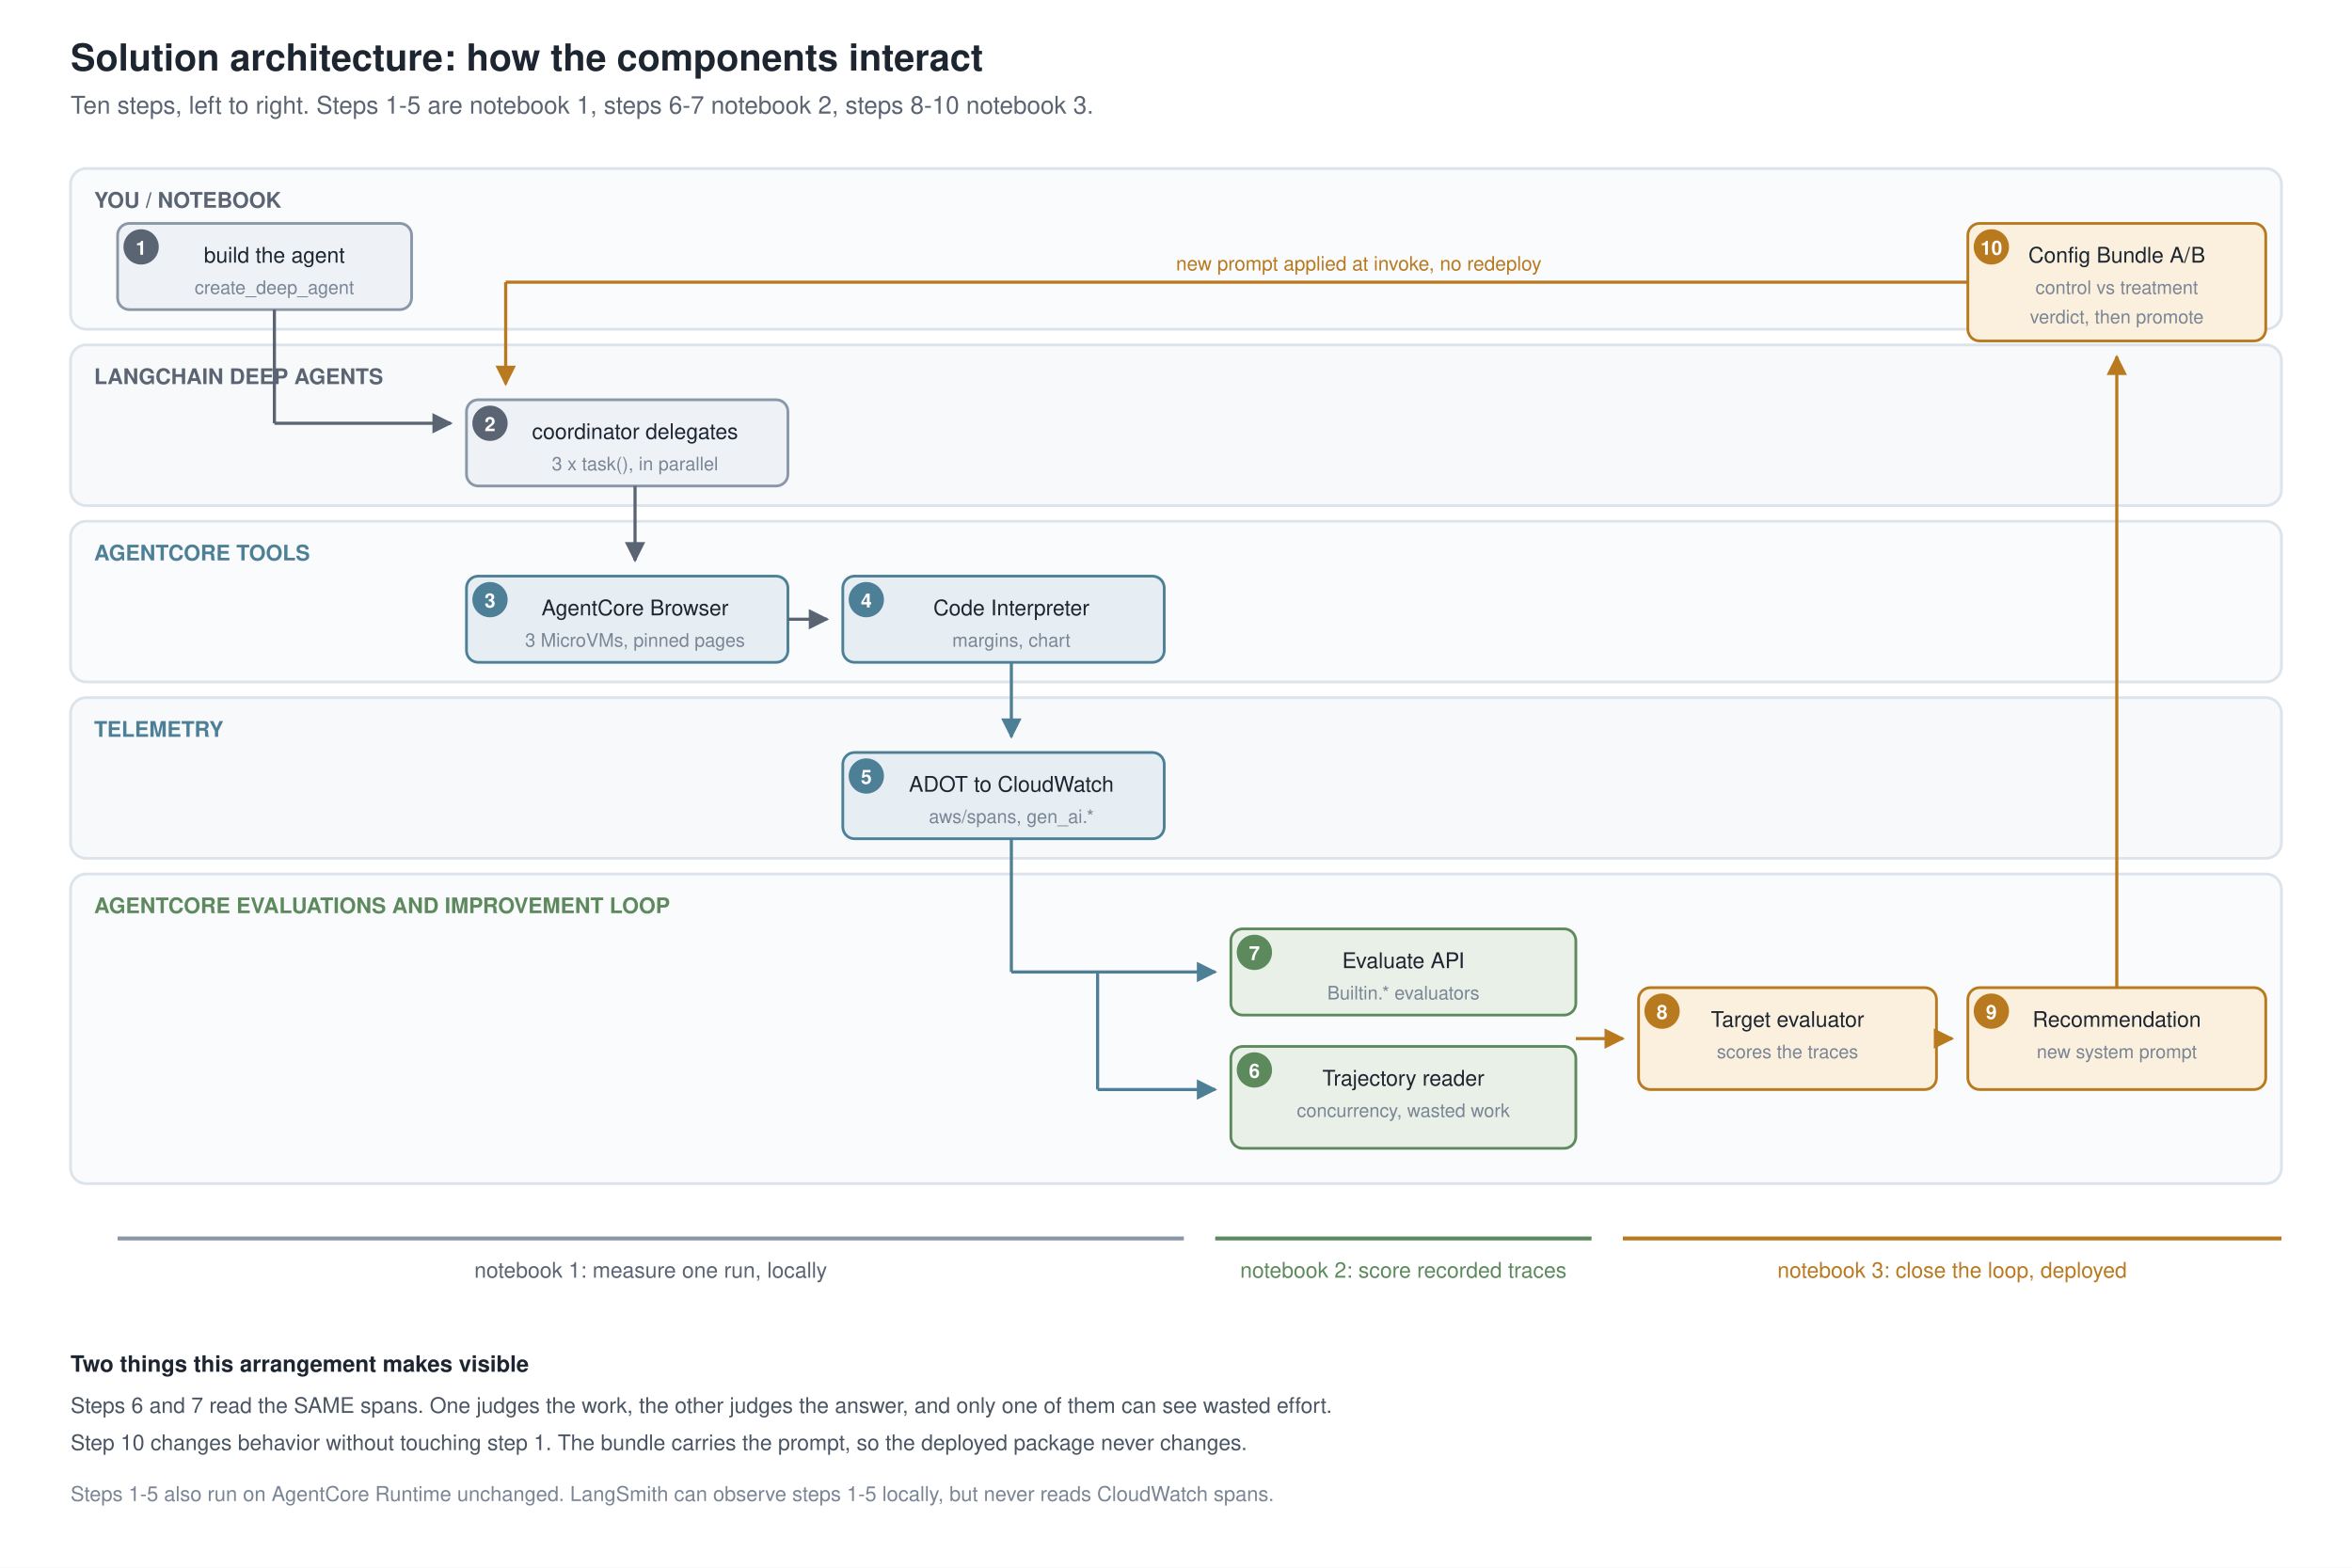
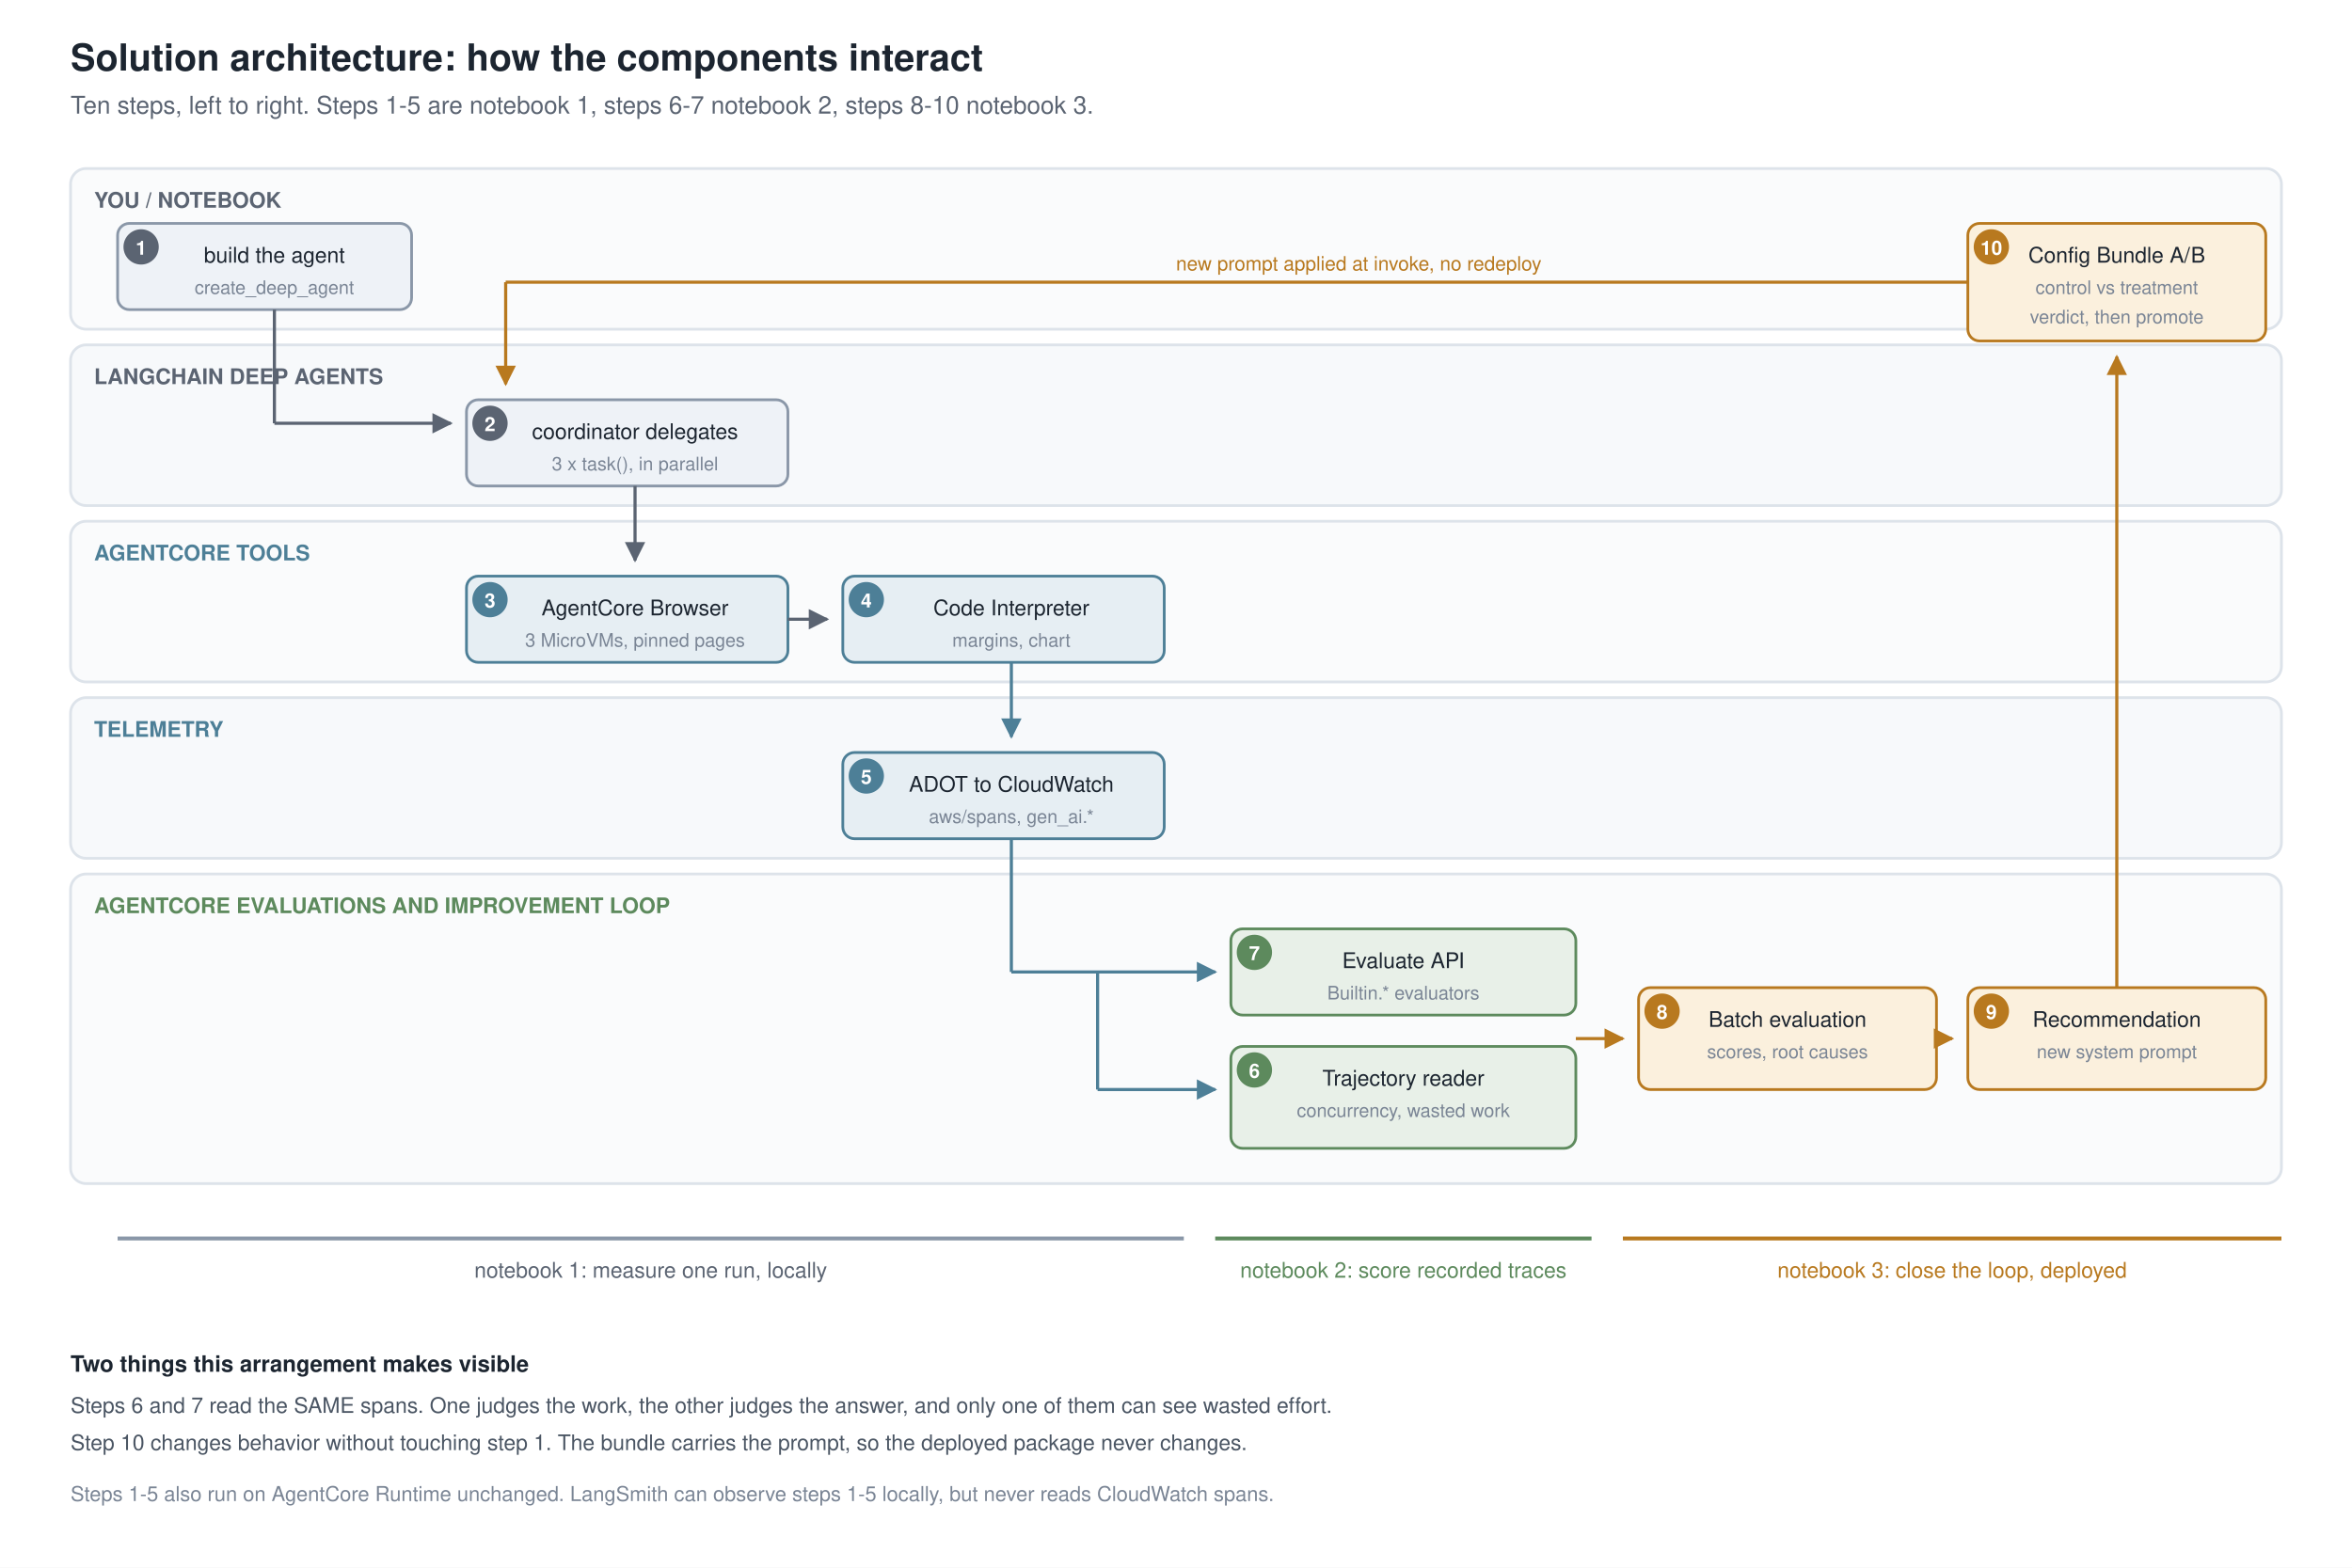
<svg xmlns="http://www.w3.org/2000/svg" viewBox="0 0 1200 800" width="1200" height="800" font-family="Helvetica, Arial, sans-serif" role="img" aria-label="Component interaction across five lanes: notebooks, the LangChain Deep Agent, AgentCore Browser and Code Interpreter, ADOT and CloudWatch telemetry, and AgentCore Evaluations with the improvement loop. Ten numbered steps run left to right and map onto the three notebooks.">
  <defs>
    <marker id="i_g" viewBox="0 0 10 10" refX="9" refY="5" markerWidth="6.5" markerHeight="6.5" orient="auto-start-reverse">
      <path d="M 0 0 L 10 5 L 0 10 z" fill="#5b6472" />
    </marker>
    <marker id="i_b" viewBox="0 0 10 10" refX="9" refY="5" markerWidth="6.5" markerHeight="6.5" orient="auto-start-reverse">
      <path d="M 0 0 L 10 5 L 0 10 z" fill="#4d7f97" />
    </marker>
    <marker id="i_o" viewBox="0 0 10 10" refX="9" refY="5" markerWidth="6.5" markerHeight="6.5" orient="auto-start-reverse">
      <path d="M 0 0 L 10 5 L 0 10 z" fill="#b8791f" />
    </marker>
  </defs>
  <rect width="1200" height="800" fill="#ffffff" />
  <text x="36" y="36" font-size="19" font-weight="600" fill="#1c2530">Solution architecture: how the components interact</text>
  <text x="36" y="58" font-size="12.5" fill="#5b6472">Ten steps, left to right. Steps 1-5 are notebook 1, steps 6-7 notebook 2, steps 8-10 notebook 3.</text>
  <rect x="36" y="86" width="1128" height="82" rx="8" fill="#fafbfc" stroke="#dde3ea" stroke-width="1.4" />
  <rect x="36" y="176" width="1128" height="82" rx="8" fill="#f7f9fb" stroke="#dde3ea" stroke-width="1.4" />
  <rect x="36" y="266" width="1128" height="82" rx="8" fill="#fafbfc" stroke="#dde3ea" stroke-width="1.4" />
  <rect x="36" y="356" width="1128" height="82" rx="8" fill="#f7f9fb" stroke="#dde3ea" stroke-width="1.4" />
  <rect x="36" y="446" width="1128" height="158" rx="8" fill="#fafbfc" stroke="#dde3ea" stroke-width="1.4" />
  <text x="48" y="106" font-size="11" font-weight="600" fill="#5b6472">YOU / NOTEBOOK</text>
  <text x="48" y="196" font-size="11" font-weight="600" fill="#5b6472">LANGCHAIN DEEP AGENTS</text>
  <text x="48" y="286" font-size="11" font-weight="600" fill="#4d7f97">AGENTCORE TOOLS</text>
  <text x="48" y="376" font-size="11" font-weight="600" fill="#4d7f97">TELEMETRY</text>
  <text x="48" y="466" font-size="11" font-weight="600" fill="#5d8a5d">AGENTCORE EVALUATIONS AND IMPROVEMENT LOOP</text>
  <rect x="60" y="114" width="150" height="44" rx="6" fill="#eef2f7" stroke="#8a97a8" stroke-width="1.4" />
  <circle cx="72" cy="126" r="9" fill="#5b6472" />
  <text x="72" y="130" font-size="10" font-weight="600" text-anchor="middle" fill="#fff">1</text>
  <text x="140" y="134" font-size="11" text-anchor="middle" fill="#1c2530">build the agent</text>
  <text x="140" y="150" font-size="9.5" text-anchor="middle" fill="#7a8595">create_deep_agent</text>
  <rect x="238" y="204" width="164" height="44" rx="6" fill="#eef2f7" stroke="#8a97a8" stroke-width="1.4" />
  <circle cx="250" cy="216" r="9" fill="#5b6472" />
  <text x="250" y="220" font-size="10" font-weight="600" text-anchor="middle" fill="#fff">2</text>
  <text x="324" y="224" font-size="11" text-anchor="middle" fill="#1c2530">coordinator delegates</text>
  <text x="324" y="240" font-size="9.5" text-anchor="middle" fill="#7a8595">3 x task(), in parallel</text>
  <rect x="238" y="294" width="164" height="44" rx="6" fill="#e6eef3" stroke="#4d7f97" stroke-width="1.4" />
  <circle cx="250" cy="306" r="9" fill="#4d7f97" />
  <text x="250" y="310" font-size="10" font-weight="600" text-anchor="middle" fill="#fff">3</text>
  <text x="324" y="314" font-size="11" text-anchor="middle" fill="#1c2530">AgentCore Browser</text>
  <text x="324" y="330" font-size="9.5" text-anchor="middle" fill="#7a8595">3 MicroVMs, pinned pages</text>
  <rect x="430" y="294" width="164" height="44" rx="6" fill="#e6eef3" stroke="#4d7f97" stroke-width="1.4" />
  <circle cx="442" cy="306" r="9" fill="#4d7f97" />
  <text x="442" y="310" font-size="10" font-weight="600" text-anchor="middle" fill="#fff">4</text>
  <text x="516" y="314" font-size="11" text-anchor="middle" fill="#1c2530">Code Interpreter</text>
  <text x="516" y="330" font-size="9.5" text-anchor="middle" fill="#7a8595">margins, chart</text>
  <rect x="430" y="384" width="164" height="44" rx="6" fill="#e6eef3" stroke="#4d7f97" stroke-width="1.4" />
  <circle cx="442" cy="396" r="9" fill="#4d7f97" />
  <text x="442" y="400" font-size="10" font-weight="600" text-anchor="middle" fill="#fff">5</text>
  <text x="516" y="404" font-size="11" text-anchor="middle" fill="#1c2530">ADOT to CloudWatch</text>
  <text x="516" y="420" font-size="9.5" text-anchor="middle" fill="#7a8595">aws/spans, gen_ai.*</text>
  <rect x="628" y="534" width="176" height="52" rx="6" fill="#e8f0e8" stroke="#5d8a5d" stroke-width="1.4" />
  <circle cx="640" cy="546" r="9" fill="#5d8a5d" />
  <text x="640" y="550" font-size="10" font-weight="600" text-anchor="middle" fill="#fff">6</text>
  <text x="716" y="554" font-size="11" text-anchor="middle" fill="#1c2530">Trajectory reader</text>
  <text x="716" y="570" font-size="9.5" text-anchor="middle" fill="#7a8595">concurrency, wasted work</text>
  <rect x="628" y="474" width="176" height="44" rx="6" fill="#e8f0e8" stroke="#5d8a5d" stroke-width="1.4" />
  <circle cx="640" cy="486" r="9" fill="#5d8a5d" />
  <text x="640" y="490" font-size="10" font-weight="600" text-anchor="middle" fill="#fff">7</text>
  <text x="716" y="494" font-size="11" text-anchor="middle" fill="#1c2530">Evaluate API</text>
  <text x="716" y="510" font-size="9.5" text-anchor="middle" fill="#7a8595">Builtin.* evaluators</text>
  <rect x="836" y="504" width="152" height="52" rx="6" fill="#fbf0dd" stroke="#b8791f" stroke-width="1.4" />
  <circle cx="848" cy="516" r="9" fill="#b8791f" />
  <text x="848" y="520" font-size="10" font-weight="600" text-anchor="middle" fill="#fff">8</text>
-   <text x="912" y="524" font-size="11" text-anchor="middle" fill="#1c2530">Target evaluator</text>
-   <text x="912" y="540" font-size="9.5" text-anchor="middle" fill="#7a8595">scores the traces</text>
+   <text x="912" y="524" font-size="11" text-anchor="middle" fill="#1c2530">Batch evaluation</text>
+   <text x="912" y="540" font-size="9.5" text-anchor="middle" fill="#7a8595">scores, root causes</text>
  <rect x="1004" y="504" width="152" height="52" rx="6" fill="#fbf0dd" stroke="#b8791f" stroke-width="1.4" />
  <circle cx="1016" cy="516" r="9" fill="#b8791f" />
  <text x="1016" y="520" font-size="10" font-weight="600" text-anchor="middle" fill="#fff">9</text>
  <text x="1080" y="524" font-size="11" text-anchor="middle" fill="#1c2530">Recommendation</text>
  <text x="1080" y="540" font-size="9.5" text-anchor="middle" fill="#7a8595">new system prompt</text>
  <rect x="1004" y="114" width="152" height="60" rx="6" fill="#fbf0dd" stroke="#b8791f" stroke-width="1.4" />
  <circle cx="1016" cy="126" r="9" fill="#b8791f" />
  <text x="1016" y="130" font-size="10" font-weight="600" text-anchor="middle" fill="#fff">10</text>
  <text x="1080" y="134" font-size="11" text-anchor="middle" fill="#1c2530">Config Bundle A/B</text>
  <text x="1080" y="150" font-size="9.5" text-anchor="middle" fill="#7a8595">control vs treatment</text>
  <text x="1080" y="165" font-size="9.5" text-anchor="middle" fill="#7a8595">verdict, then promote</text>
  <line x1="140" y1="158" x2="140" y2="216" stroke="#5b6472" stroke-width="1.6" />
  <line x1="140" y1="216" x2="230" y2="216" stroke="#5b6472" stroke-width="1.6" marker-end="url(#i_g)" />
  <line x1="324" y1="248" x2="324" y2="286" stroke="#5b6472" stroke-width="1.6" marker-end="url(#i_g)" />
  <line x1="402" y1="316" x2="422" y2="316" stroke="#5b6472" stroke-width="1.6" marker-end="url(#i_g)" />
  <line x1="516" y1="338" x2="516" y2="376" stroke="#4d7f97" stroke-width="1.6" marker-end="url(#i_b)" />
  <line x1="516" y1="428" x2="516" y2="496" stroke="#4d7f97" stroke-width="1.6" />
  <line x1="516" y1="496" x2="620" y2="496" stroke="#4d7f97" stroke-width="1.6" marker-end="url(#i_b)" />
  <line x1="560" y1="496" x2="560" y2="556" stroke="#4d7f97" stroke-width="1.6" />
  <line x1="560" y1="556" x2="620" y2="556" stroke="#4d7f97" stroke-width="1.6" marker-end="url(#i_b)" />
  <line x1="804" y1="530" x2="828" y2="530" stroke="#b8791f" stroke-width="1.6" marker-end="url(#i_o)" />
  <line x1="988" y1="530" x2="996" y2="530" stroke="#b8791f" stroke-width="1.6" marker-end="url(#i_o)" />
  <line x1="1080" y1="504" x2="1080" y2="182" stroke="#b8791f" stroke-width="1.6" marker-end="url(#i_o)" />
  <line x1="1004" y1="144" x2="258" y2="144" stroke="#b8791f" stroke-width="1.6" />
  <line x1="258" y1="144" x2="258" y2="196" stroke="#b8791f" stroke-width="1.6" marker-end="url(#i_o)" />
  <text x="600" y="138" font-size="10" fill="#b8791f">new prompt applied at invoke, no redeploy</text>
  <line x1="60" y1="632" x2="604" y2="632" stroke="#8a97a8" stroke-width="2" />
  <text x="332" y="652" font-size="11" text-anchor="middle" fill="#5b6472">notebook 1: measure one run, locally</text>
  <line x1="620" y1="632" x2="812" y2="632" stroke="#5d8a5d" stroke-width="2" />
  <text x="716" y="652" font-size="11" text-anchor="middle" fill="#5d8a5d">notebook 2: score recorded traces</text>
  <line x1="828" y1="632" x2="1164" y2="632" stroke="#b8791f" stroke-width="2" />
  <text x="996" y="652" font-size="11" text-anchor="middle" fill="#b8791f">notebook 3: close the loop, deployed</text>
  <text x="36" y="700" font-size="11.5" font-weight="600" fill="#1c2530">Two things this arrangement makes visible</text>
  <text x="36" y="721" font-size="11" fill="#4a5563">Steps 6 and 7 read the SAME spans. One judges the work, the other judges the answer, and only one of them can see wasted effort.</text>
  <text x="36" y="740" font-size="11" fill="#4a5563">Step 10 changes behavior without touching step 1. The bundle carries the prompt, so the deployed package never changes.</text>
  <text x="36" y="766" font-size="10.5" fill="#7a8595">Steps 1-5 also run on AgentCore Runtime unchanged. LangSmith can observe steps 1-5 locally, but never reads CloudWatch spans.</text>
</svg>
